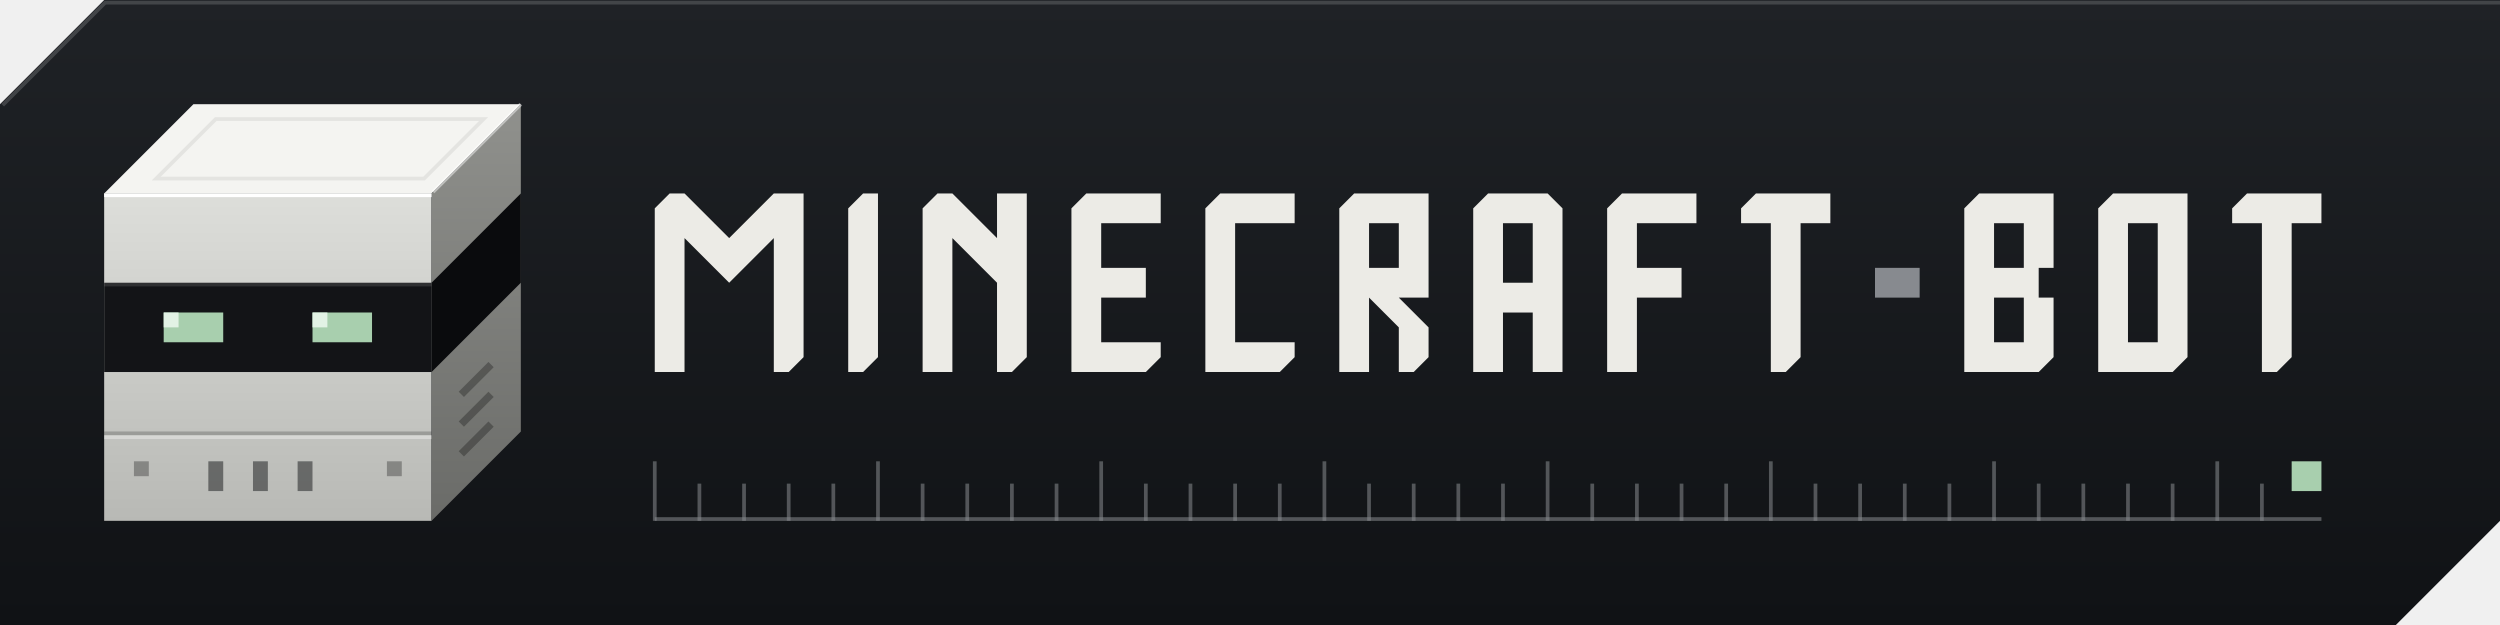
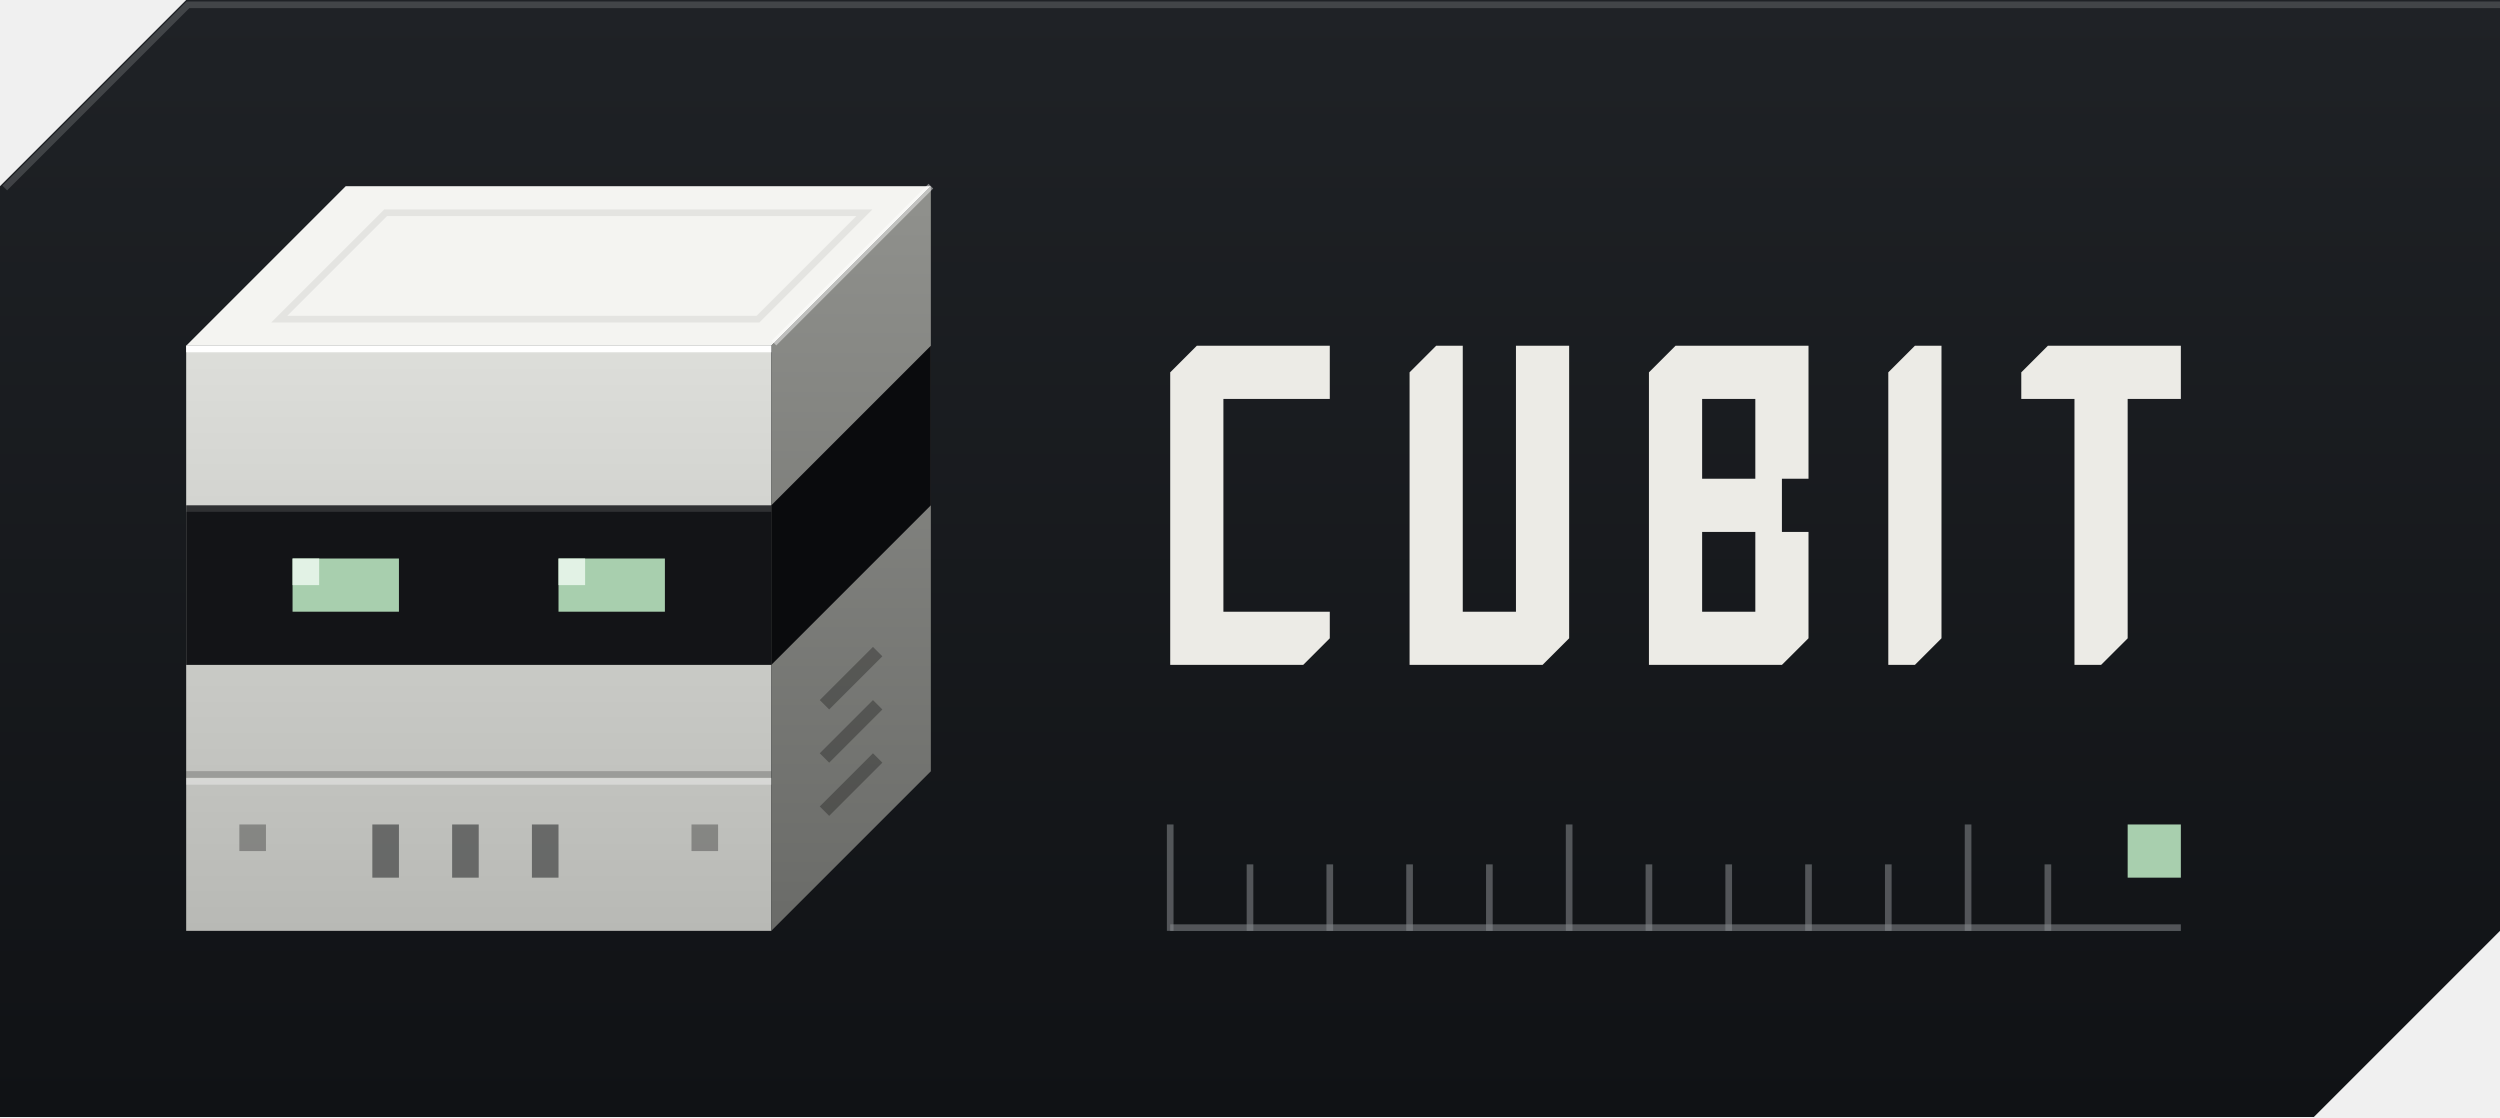
- <svg xmlns="http://www.w3.org/2000/svg" viewBox="0 0 168 42" role="img" aria-label="minecraft-bot">
+ <svg xmlns="http://www.w3.org/2000/svg" viewBox="0 0 94 42" role="img" aria-label="Cubit">
  <defs>
    <linearGradient id="lp" x1="0" y1="0" x2="0" y2="1">
      <stop offset="0" stop-color="#1f2226" />
      <stop offset="1" stop-color="#101215" />
    </linearGradient>
    <linearGradient id="lf" x1="0" y1="0" x2="0" y2="1">
      <stop offset="0" stop-color="#dddeda" />
      <stop offset="1" stop-color="#b8b9b5" />
    </linearGradient>
    <linearGradient id="lr" x1="0" y1="0" x2="0" y2="1">
      <stop offset="0" stop-color="#90918d" />
      <stop offset="1" stop-color="#6a6b68" />
    </linearGradient>
  </defs>
-   <path d="M7 0H168V35L161 42H0V7Z" fill="url(#lp)" />
-   <path d="M.18 7.07 7.07 .18H168" fill="none" stroke="#fff" stroke-opacity=".16" stroke-width=".25" />
+   <path d="M7 0H94V35L87 42H0V7Z" fill="url(#lp)" />
+   <path d="M.18 7.07 7.07 .18H94" fill="none" stroke="#fff" stroke-opacity=".16" stroke-width=".25" />
  <g transform="translate(5 5)">
    <path d="M2 8 8 2H30L24 8Z" fill="#f4f4f1" />
    <path d="M5.5 7 9.5 3H27.5L23.5 7Z" fill="none" stroke="#000" stroke-opacity=".07" stroke-width=".25" />
    <path d="M2 8H24V30H2Z" fill="url(#lf)" />
    <path d="M24 8 30 2V24L24 30Z" fill="url(#lr)" />
    <path d="M2 8.12H24" stroke="#fff" stroke-width=".25" />
    <path d="M24.1 7.9 30 2" stroke="#fff" stroke-opacity=".45" stroke-width=".25" />
    <path d="M2 14H24V20H2Z" fill="#131417" />
    <path d="M24 14 30 8V14L24 20Z" fill="#0a0b0d" />
    <path d="M2 14.12H24" stroke="#fff" stroke-opacity=".12" stroke-width=".25" />
    <path d="M6 16h4v2H6zM16 16h4v2h-4z" fill="#a8cfae" />
    <path d="M6 16h1v1H6zM16 16h1v1h-1z" fill="#e2f2e5" />
    <path d="M2 24.12H24" stroke="#000" stroke-opacity=".2" stroke-width=".25" />
    <path d="M2 24.38H24" stroke="#fff" stroke-opacity=".35" stroke-width=".25" />
    <path d="M9 26h1v2H9zM12 26h1v2h-1zM15 26h1v2h-1z" fill="#131417" fill-opacity=".5" />
    <path d="M4 26h1v1H4zM21 26h1v1h-1z" fill="#000" fill-opacity=".3" />
    <path d="M26 21.5l2-2M26 23.5l2-2M26 25.5l2-2" stroke="#000" stroke-opacity=".28" stroke-width=".5" />
  </g>
-   <path fill="#ecebe6" fill-rule="evenodd" d="M44 14L45 13H46L49 16L52 13H54V24L53 25H52V16L49 19L46 16V25H44ZM57 14L58 13H59V24L58 25H57ZM62 14L63 13H64L67 16V13H69V24L68 25H67V19L64 16V25H62ZM72 14L73 13H78V15H74V18H77V20H74V23H78V24L77 25H72ZM81 14L82 13H87V15H83V23H87V24L86 25H81ZM90 14L91 13H96V20H94L96 22V24L95 25H94V22L92 20V25H90ZM92 15V18H94V15ZM99 14L100 13H104L105 14V25H103V21H101V25H99ZM101 15V19H103V15ZM108 14L109 13H114V15H110V18H113V20H110V25H108ZM117 14L118 13H123V15H121V24L120 25H119V15H117Z" />
-   <path fill="#878a8f" d="M126 18H129V20H126Z" />
-   <path fill="#ecebe6" fill-rule="evenodd" d="M132 14L133 13H138V18H137V20H138V24L137 25H132ZM134 15V18H136V15ZM134 20V23H136V20ZM141 14L142 13H147V24L146 25H141ZM143 15V23H145V15ZM150 14L151 13H156V15H154V24L153 25H152V15H150Z" />
-   <path d="M44 34.88H156" stroke="#878a8f" stroke-opacity=".55" stroke-width=".25" />
-   <path d="M44 31V35M47 32.5V35M50 32.5V35M53 32.5V35M56 32.5V35M59 31V35M62 32.5V35M65 32.5V35M68 32.5V35M71 32.5V35M74 31V35M77 32.5V35M80 32.5V35M83 32.5V35M86 32.5V35M89 31V35M92 32.5V35M95 32.5V35M98 32.5V35M101 32.5V35M104 31V35M107 32.5V35M110 32.5V35M113 32.5V35M116 32.5V35M119 31V35M122 32.5V35M125 32.5V35M128 32.5V35M131 32.5V35M134 31V35M137 32.5V35M140 32.5V35M143 32.5V35M146 32.5V35M149 31V35M152 32.5V35" stroke="#878a8f" stroke-opacity=".55" stroke-width=".25" />
-   <path d="M154 31h2v2h-2z" fill="#a8cfae" />
+   <path fill="#ecebe6" fill-rule="evenodd" d="M44 14L45 13H50V15H46V23H50V24L49 25H44ZM53 14L54 13H55V23H57V13H59V24L58 25H53ZM62 14L63 13H68V18H67V20H68V24L67 25H62ZM64 15V18H66V15ZM64 20V23H66V20ZM71 14L72 13H73V24L72 25H71ZM76 14L77 13H82V15H80V24L79 25H78V15H76Z" />
+   <path d="M44 34.88H82" stroke="#878a8f" stroke-opacity=".55" stroke-width=".25" />
+   <path d="M44 31V35M47 32.5V35M50 32.5V35M53 32.5V35M56 32.5V35M59 31V35M62 32.5V35M65 32.5V35M68 32.5V35M71 32.5V35M74 31V35M77 32.5V35" stroke="#878a8f" stroke-opacity=".55" stroke-width=".25" />
+   <path d="M80 31h2v2h-2z" fill="#a8cfae" />
</svg>
